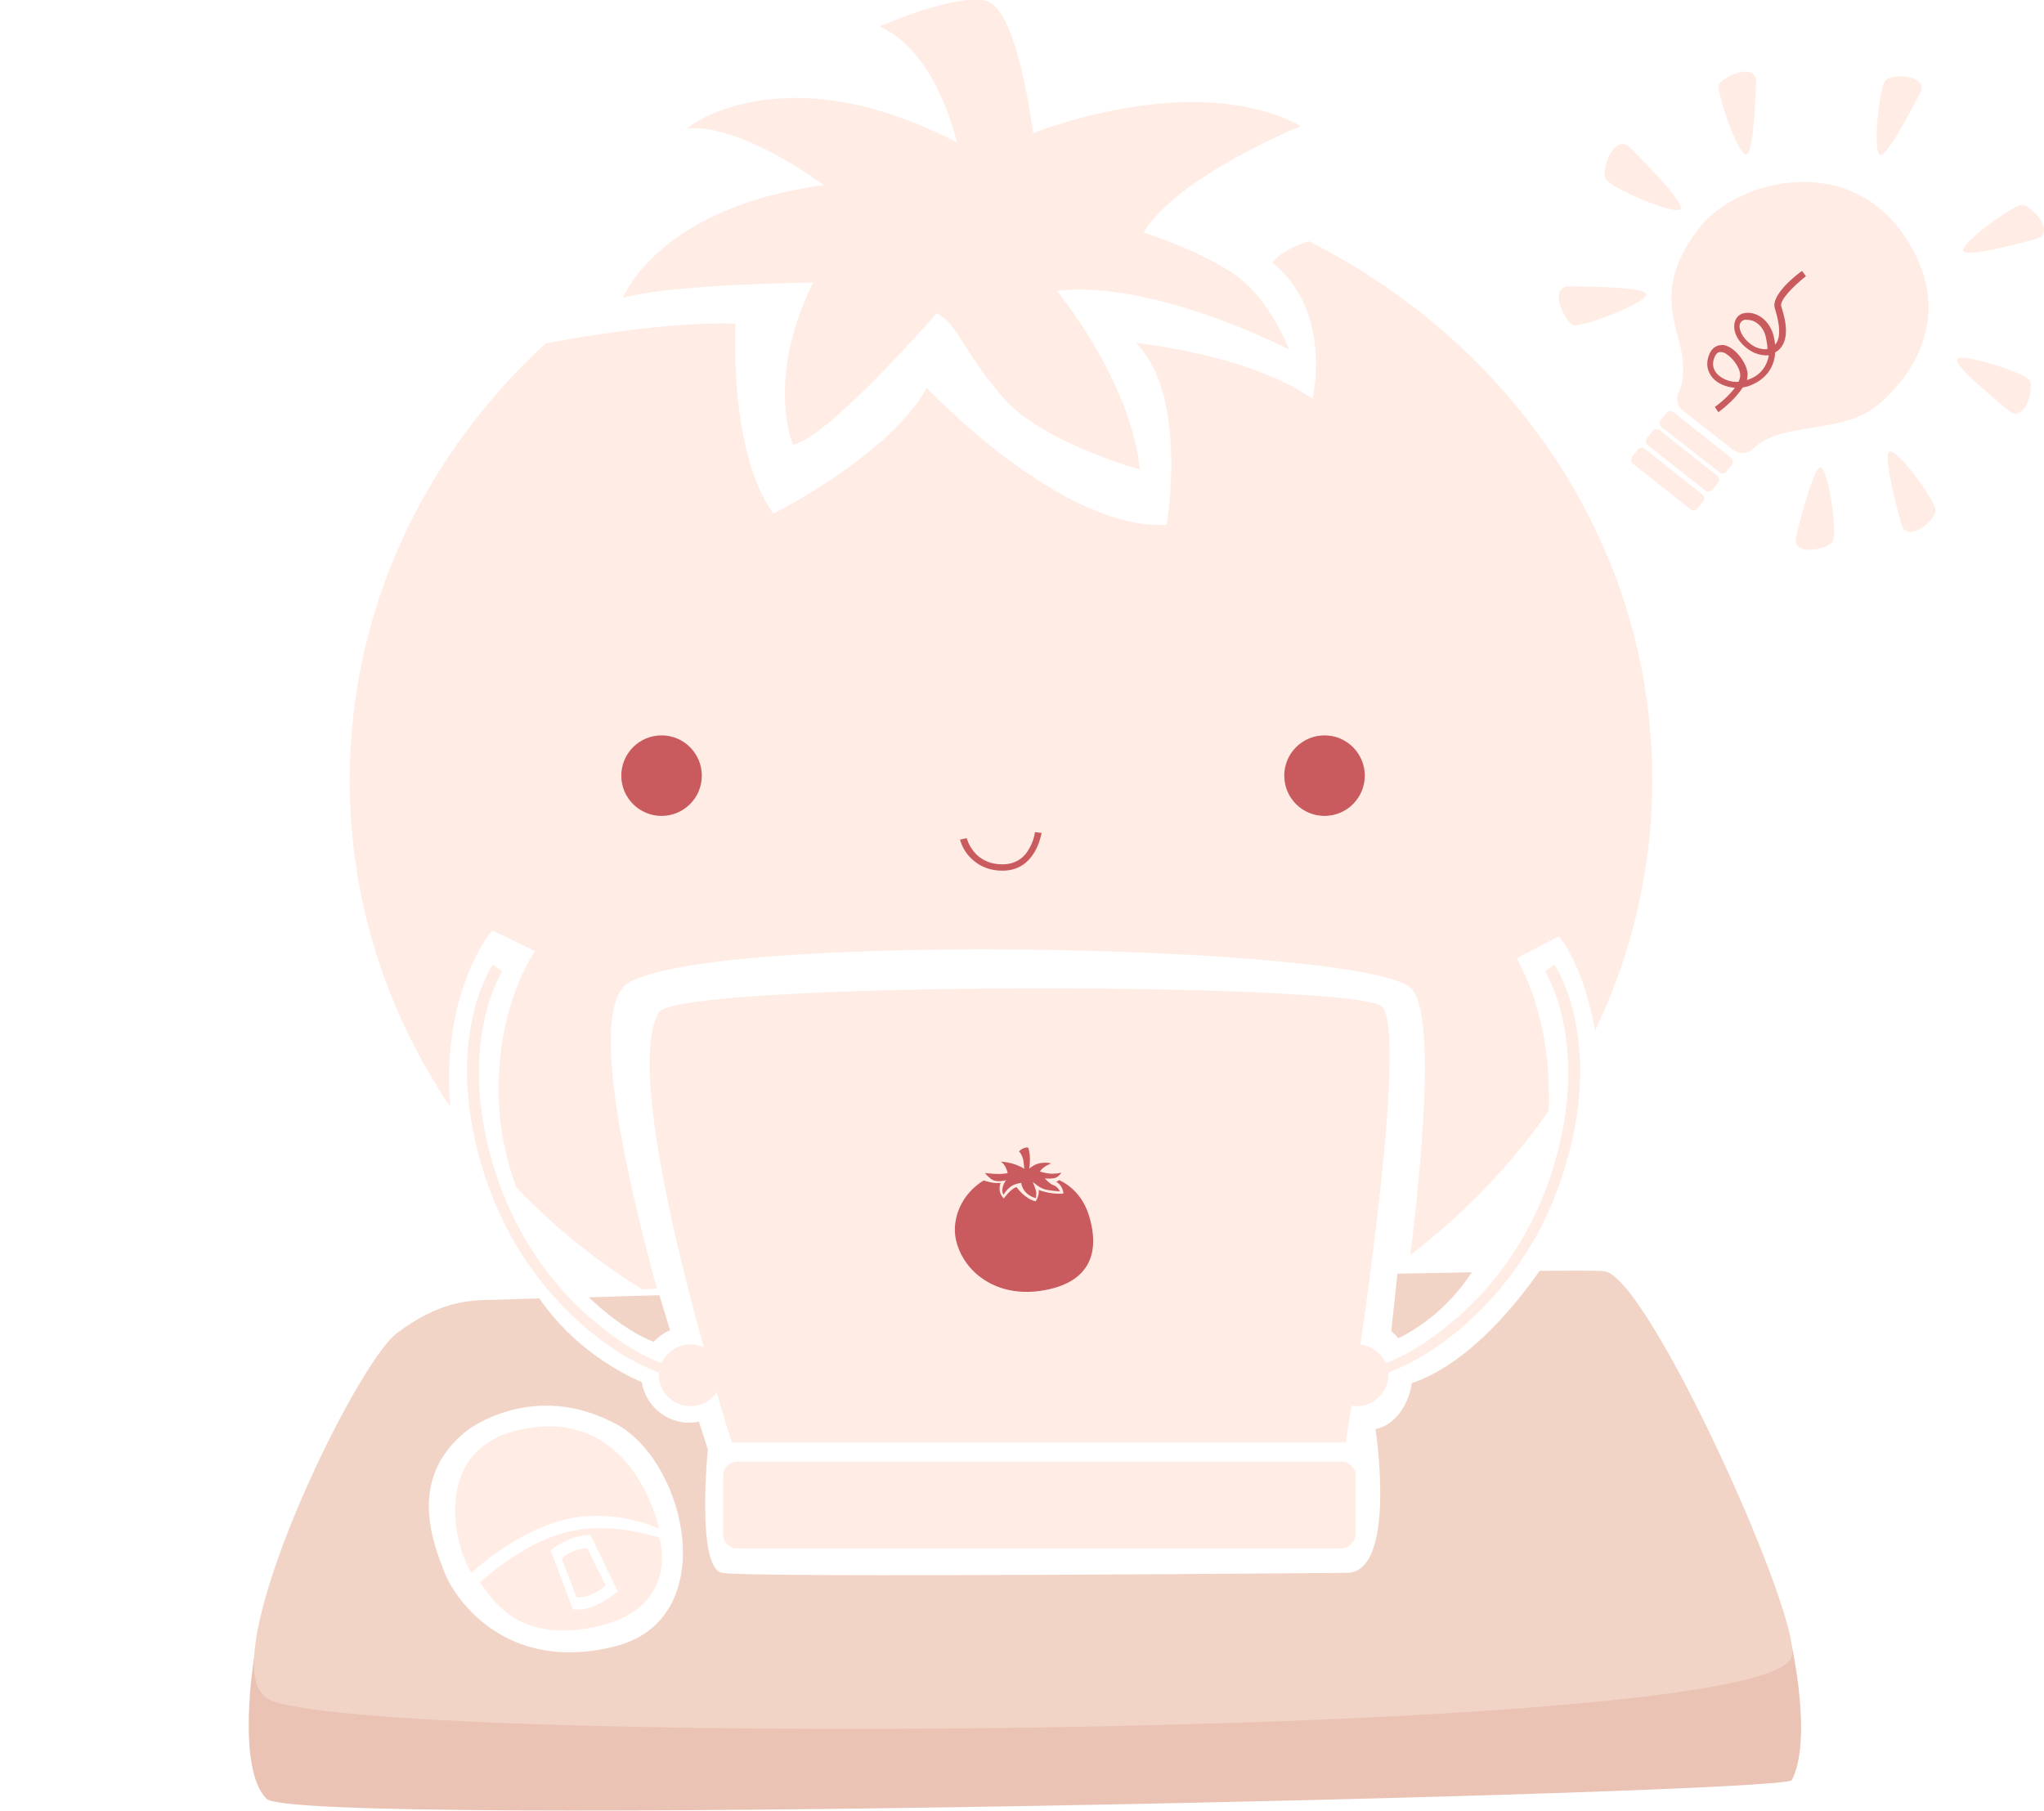
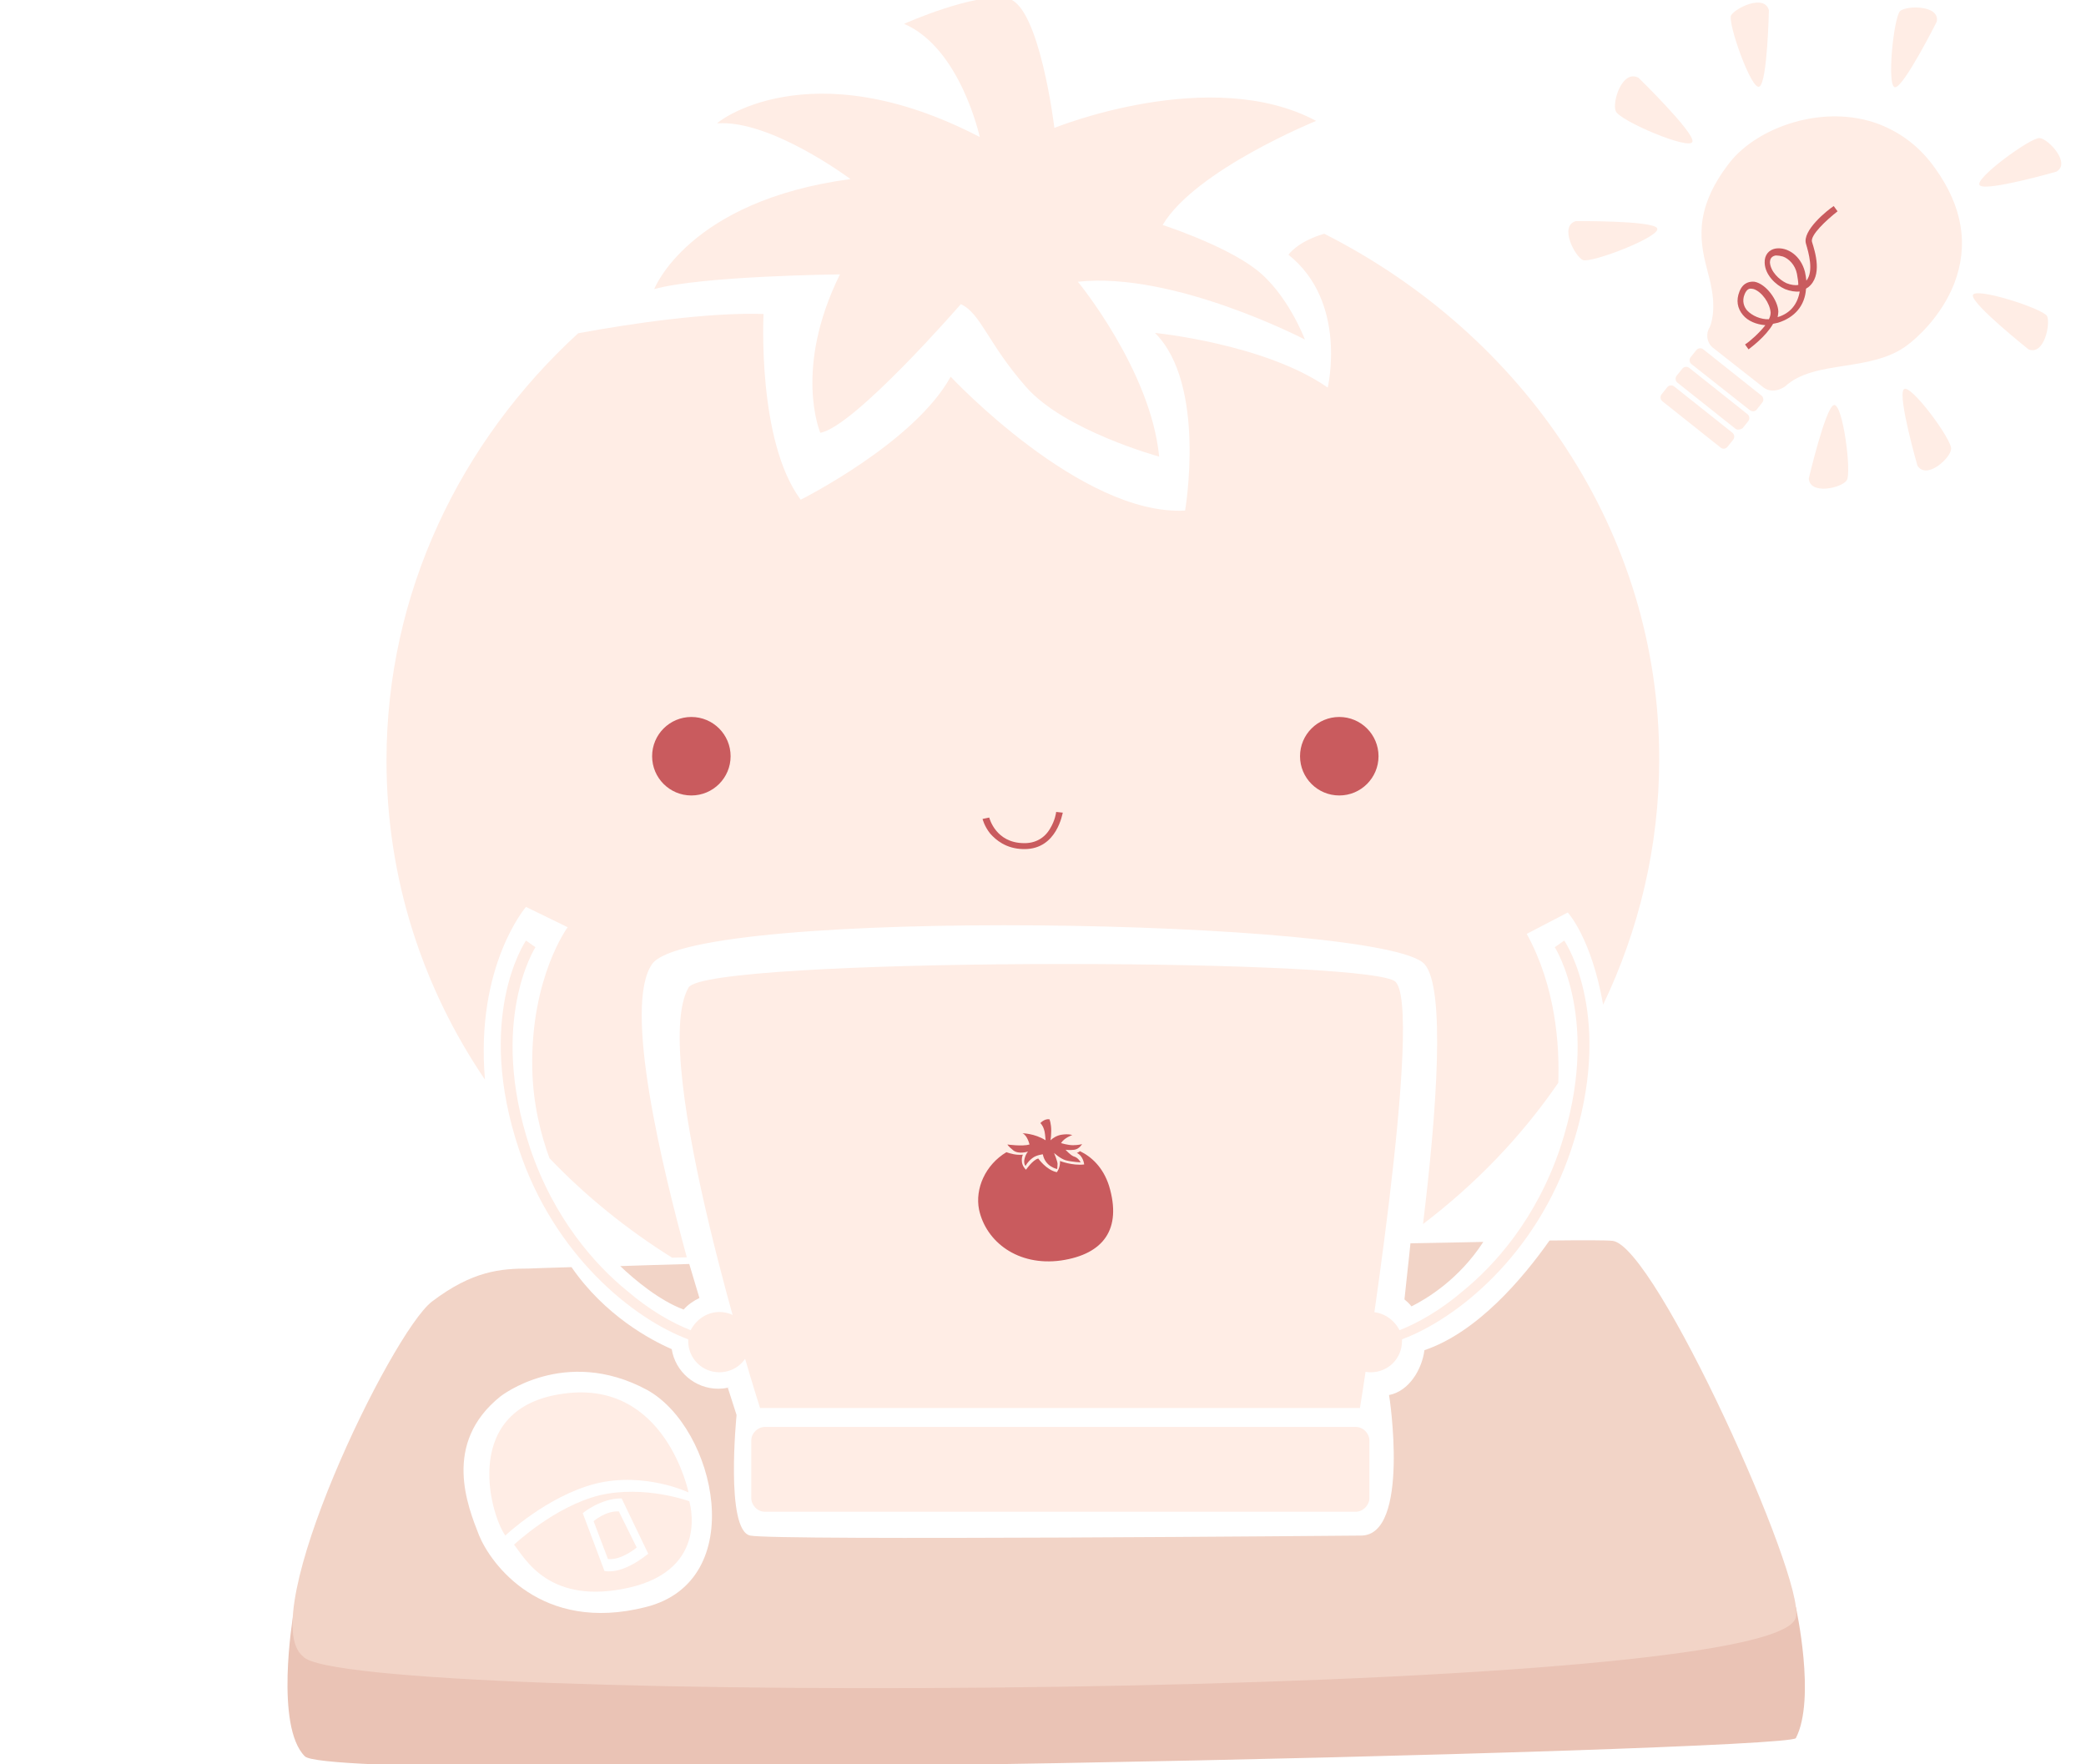
- <svg xmlns="http://www.w3.org/2000/svg" version="1.1" id="Layer_1" x="0px" y="0px" viewBox="-7.5 204.1 578.7 512.6" enable-background="new -7.5 204.1 578.7 512.6" xml:space="preserve">
+ <svg xmlns="http://www.w3.org/2000/svg" version="1.1" id="Layer_1" x="0px" y="0px" viewBox="0 509 595.3 503.3" enable-background="new 0 509 595.3 503.3" xml:space="preserve">
  <g>
    <g>
-       <path fill="#EAC3B5" d="M64.5,673c0,0-5.3,31.7,3.5,40.4c8.4,8.4,429.7-1.4,431.8-5.3c5.9-11.4,0-38,0-38L89,672.9L64.5,673    L64.5,673z" />
      <g>
-         <path fill="#F2D4C7" d="M233.2,569.1C233.4,569.1,233.4,569.1,233.2,569.1C233.4,569.1,233.4,569.1,233.2,569.1z" />
-         <path fill="#F2D4C7" d="M227.7,569.3c1.9-0.1,3.7-0.1,5.6-0.2C231.4,569.1,229.5,569.3,227.7,569.3z" />
-         <path fill="#F2D4C7" d="M225.8,569.4c0.6,0,1.4,0,2-0.1C227,569.3,226.4,569.4,225.8,569.4z" />
-         <path fill="#F2D4C7" d="M253.2,568.5c0.2,0,0.5,0,0.7,0C253.7,568.5,253.4,568.5,253.2,568.5z" />
-         <path fill="#F2D4C7" d="M254,568.5c2.2-0.1,4.3-0.1,6.6-0.2C258.2,568.4,256,568.4,254,568.5z" />
-         <path fill="#F2D4C7" d="M220.4,569.5c1.9-0.1,3.5-0.1,5.3-0.2C224,569.4,222.1,569.5,220.4,569.5z" />
-         <path fill="#F2D4C7" d="M233.4,569.1c6.4-0.2,13.1-0.4,19.8-0.6C246.4,568.8,239.8,569,233.4,569.1z" />
-         <path fill="#F2D4C7" d="M190.4,606.5c0.2-0.1,0.5-0.1,0.6-0.2C190.9,606.4,190.7,606.5,190.4,606.5z" />
-         <path fill="#F2D4C7" d="M260.5,568.4c0.1,0,0.3,0,0.4,0C260.7,568.4,260.6,568.4,260.5,568.4z" />
-         <path fill="#F2D4C7" d="M190.3,606.5L190.3,606.5L190.3,606.5C190.4,606.5,190.3,606.5,190.3,606.5z" />
-         <path fill="#F2D4C7" d="M190.1,570.4c7-0.2,14.7-0.4,22.5-0.6C204.8,570,197.1,570.2,190.1,570.4z" />
-         <path fill="#F2D4C7" d="M212.6,569.8c0.9,0,2-0.1,3-0.1C214.6,569.6,213.7,569.6,212.6,569.8z" />
-         <path fill="#F2D4C7" d="M215.4,569.6c1.1,0,2.3-0.1,3.6-0.1C217.9,569.6,216.8,569.6,215.4,569.6z" />
-         <path fill="#F2D4C7" d="M219,569.6c0.4,0,0.9,0,1.2,0C220,569.5,219.5,569.6,219,569.6z" />
-         <path fill="#F2D4C7" d="M373.8,649.4c0,0-169.6,1.5-176.9,0c-7.3-1.5-4-34.9-4-34.9l-2.5-7.9c-0.9,0.2-1.9,0.3-2.7,0.3     c-6.8,0-12.5-5-13.5-11.5c-6.1-2.6-19.4-9.7-29-23.7c-7.9,0.2-12.4,0.4-12.4,0.4c-8,0-16.2,0.6-28,9.5     C93,590.5,53.1,673,67.5,684.4C79,698.7,495,697.3,499.8,673c2.8-11-40.6-107.6-53.1-109c-1.6-0.2-8.2-0.2-18.3-0.1     c-7.7,11-20.9,26.6-36.2,31.8c-0.7,5.6-4.5,11.9-10.3,13C382,608.7,388.1,649.4,373.8,649.4z M166.7,670.2     c-30.3,7.7-45-12.6-48.3-20.8c-3.2-8.3-10.8-26.6,6.2-40.2c0,0,18.6-14.7,42.4-1.9C187,618.2,196.9,662.5,166.7,670.2z" />
-         <path fill="#F2D4C7" d="M376.2,565.1c0.1,0,0.1,0,0.2,0C376.4,565.1,376.4,565.1,376.2,565.1z" />
-         <path fill="#F2D4C7" d="M295.8,567.2c0.1,0,0.1,0,0.2,0H295.8z" />
-         <path fill="#F2D4C7" d="M296.1,567.2c4.6-0.1,9.2-0.2,13.7-0.4C305.2,567,300.7,567.1,296.1,567.2z" />
-         <path fill="#F2D4C7" d="M309.8,566.8c0.1,0,0.3,0,0.4,0C310.1,566.8,309.9,566.8,309.8,566.8z" />
-         <path fill="#F2D4C7" d="M260.9,568.4c11.5-0.3,23.1-0.6,34.9-1C284.1,567.6,272.5,568,260.9,568.4z" />
-         <path fill="#F2D4C7" d="M344.6,565.9c11.1-0.3,21.8-0.6,31.8-0.9C366.2,565.4,355.6,565.6,344.6,565.9z" />
-         <path fill="#F2D4C7" d="M344.4,565.9C344.4,565.9,344.6,565.9,344.4,565.9C344.6,565.9,344.4,565.9,344.4,565.9z" />
-         <path fill="#F2D4C7" d="M310.2,566.8c11.6-0.3,23.1-0.6,34.2-0.9C333.3,566.2,321.8,566.5,310.2,566.8z" />
+         <path fill="#EAC3B5" d="M83.6,970.4c0,0-5.2,31.2,3.4,39.8c8.3,8.3,423.4-1.4,425.5-5.2c5.8-11.2,0-37.4,0-37.4l-404.8,2.8     L83.6,970.4L83.6,970.4z" />
+         <g>
+           <path fill="#F2D4C7" d="M249.9,868C250.1,868,250.1,868,249.9,868C250.1,868,250.1,868,249.9,868z" />
+           <path fill="#F2D4C7" d="M244.4,868.2c1.9-0.1,3.6-0.1,5.5-0.2C248.1,868,246.2,868.2,244.4,868.2z" />
+           <path fill="#F2D4C7" d="M242.6,868.3c0.6,0,1.4,0,2-0.1C243.8,868.2,243.2,868.3,242.6,868.3z" />
+           <path fill="#F2D4C7" d="M269.6,867.4c0.2,0,0.5,0,0.7,0C270.1,867.4,269.8,867.4,269.6,867.4z" />
+           <path fill="#F2D4C7" d="M270.4,867.4c2.2-0.1,4.2-0.1,6.5-0.2C274.5,867.3,272.3,867.3,270.4,867.4z" />
+           <path fill="#F2D4C7" d="M237.3,868.4c1.9-0.1,3.4-0.1,5.2-0.2C240.8,868.3,238.9,868.4,237.3,868.4z" />
+           <path fill="#F2D4C7" d="M250.1,868c6.3-0.2,12.9-0.4,19.5-0.6C262.9,867.7,256.4,867.9,250.1,868z" />
+           <path fill="#F2D4C7" d="M207.7,904.9c0.2-0.1,0.5-0.1,0.6-0.2C208.2,904.8,208,904.9,207.7,904.9z" />
+           <path fill="#F2D4C7" d="M276.8,867.3c0.1,0,0.3,0,0.4,0C277,867.3,276.9,867.3,276.8,867.3z" />
+           <path fill="#F2D4C7" d="M207.6,904.9L207.6,904.9L207.6,904.9C207.7,904.9,207.6,904.9,207.6,904.9z" />
+           <path fill="#F2D4C7" d="M207.4,869.3c6.9-0.2,14.5-0.4,22.2-0.6C221.9,868.9,214.3,869.1,207.4,869.3z" />
+           <path fill="#F2D4C7" d="M229.6,868.7c0.9,0,2-0.1,3-0.1C231.5,868.5,230.7,868.5,229.6,868.7z" />
+           <path fill="#F2D4C7" d="M232.3,868.5c1.1,0,2.3-0.1,3.5-0.1C234.8,868.5,233.7,868.5,232.3,868.5z" />
+           <path fill="#F2D4C7" d="M235.9,868.5c0.4,0,0.9,0,1.2,0C236.9,868.4,236.4,868.5,235.9,868.5z" />
+           <path fill="#F2D4C7" d="M388.4,947.2c0,0-167.1,1.5-174.3,0c-7.2-1.5-3.9-34.4-3.9-34.4l-2.5-7.8c-0.9,0.2-1.9,0.3-2.7,0.3      c-6.7,0-12.3-4.9-13.3-11.3c-6-2.6-19.1-9.6-28.6-23.4c-7.8,0.2-12.2,0.4-12.2,0.4c-7.9,0-16,0.6-27.6,9.4      s-50.9,90.1-36.8,101.3c11.3,14.1,421.2,12.7,426-11.2c2.8-10.8-40-106-52.3-107.4c-1.6-0.2-8.1-0.2-18-0.1      c-7.6,10.8-20.6,26.2-35.7,31.3c-0.7,5.5-4.4,11.7-10.1,12.8C396.5,907.1,402.5,947.2,388.4,947.2z M184.3,967.6      c-29.9,7.6-44.3-12.4-47.6-20.5c-3.2-8.2-10.6-26.2,6.1-39.6c0,0,18.3-14.5,41.8-1.9C204.3,916.4,214.1,960.1,184.3,967.6z" />
+           <path fill="#F2D4C7" d="M390.8,864.1c0.1,0,0.1,0,0.2,0C391,864.1,391,864.1,390.8,864.1z" />
+           <path fill="#F2D4C7" d="M311.5,866.2c0.1,0,0.1,0,0.2,0H311.5z" />
+           <path fill="#F2D4C7" d="M311.8,866.2c4.5-0.1,9.1-0.2,13.5-0.4C320.8,866,316.4,866.1,311.8,866.2z" />
+           <path fill="#F2D4C7" d="M325.3,865.8c0.1,0,0.3,0,0.4,0C325.6,865.8,325.4,865.8,325.3,865.8z" />
+           <path fill="#F2D4C7" d="M277.2,867.3c11.3-0.3,22.8-0.6,34.4-1C300,866.6,288.6,866.9,277.2,867.3z" />
+           <path fill="#F2D4C7" d="M359.6,864.9c10.9-0.3,21.5-0.6,31.3-0.9C380.9,864.4,370.5,864.6,359.6,864.9z" />
+           <path fill="#F2D4C7" d="M359.4,864.9C359.4,864.9,359.6,864.9,359.4,864.9C359.6,864.9,359.4,864.9,359.4,864.9z" />
+           <path fill="#F2D4C7" d="M325.7,865.8c11.4-0.3,22.8-0.6,33.7-0.9C348.5,865.2,337.2,865.5,325.7,865.8z" />
+         </g>
+         <g>
+           <path fill="#FFEDE5" d="M377.9,575.7c-7.8,2.3-10.2,6-10.2,6c17,13.5,11.2,37.9,11.2,37.9c-17.9-12.5-49.3-15.6-49.3-15.6      c14.8,14.7,8.6,50.7,8.6,50.7c-29.7,1.6-66.9-38.2-66.9-38.2c-10.4,18.9-42.8,35.1-42.8,35.1c-12.5-16.8-10.6-53-10.6-53      c-15.9-0.5-37.7,2.7-52.9,5.5c-33.7,30.9-54.7,74.1-54.7,121.9c0,33.5,10.2,64.7,28.1,91.1c-2.8-32.5,11.7-49.3,11.7-49.3      l11.9,5.8c0,0-10.6,14.3-10.1,40.3c0.2,10.3,2.5,19,4.9,25.6c10.3,10.8,22.2,20.4,35,28.4l4.2-0.1c-6.9-25.3-18.3-71.7-9.9-83.7      c11.7-16.5,208.7-12.9,220.4,0c6.1,6.7,3.5,42.2-0.4,74.2c15-11.4,28.1-25,38.6-40.3c0.4-10.6-0.7-27.4-9-42.5l11.7-6.1      c0,0,6.7,7.1,10.1,26.3c10.2-21.3,16-45.1,16-70C473.6,660.7,434.8,604.5,377.9,575.7z" />
+           <path fill="#FFEDE5" d="M279.6,548.1c0,0-5.5-25.4-21.6-32.3c0,0,20.6-9.2,29.7-7.2c9,2,13.2,36.9,13.2,36.9s44.6-18.1,74.7-2      c0,0-34.5,14-43.8,29.7c0,0,17.3,5.6,26.4,12.5c9.2,6.9,14.2,20.2,14.2,20.2s-37.4-19.5-64.8-16.5c0,0,20.8,25.2,23.2,49.9      c0,0-27.1-7.4-38-19.9c-10.9-12.4-12.9-21-18.6-23.6c0,0-30.4,35-40.1,36.7c0,0-7.8-18.1,5.6-45.2c0,0-39.4,0.4-53,4.2      c0,0,9.7-25.2,56-31.4c0,0-22.7-17-38-15.9C204,544.3,230.7,522.7,279.6,548.1z" />
+           <circle fill="#C95B5E" cx="382.2" cy="724.8" r="11.2" />
+           <circle fill="#C95B5E" cx="197.3" cy="724.8" r="11.2" />
+           <g>
+             <path fill="#C95B5E" d="M292.4,751.3c-0.1,0-0.2,0-0.4,0c-4.9-0.1-7.8-2.6-9.4-4.4c-1.7-2.1-2.2-4.2-2.2-4.2l1.9-0.4       c0.1,0.3,1.9,7.2,9.8,7.3c3.3,0.1,6-1.4,7.6-4.2c1.4-2.3,1.7-4.5,1.7-4.7l1.9,0.2C303.2,741,301.7,751.3,292.4,751.3z" />
+           </g>
+           <path fill="#FFEDE5" d="M205.3,883.4c-3.5,0-6.6,2.1-8.2,5.2c-5.3-2.1-11.7-5.7-18.1-11.2c-9-7.3-21-20.6-27.8-41      c-11.9-36,1.5-56.9,1.6-57.1l-2.7-1.9c-0.6,0.9-14.5,22.2-2,59.6c10,30.1,32.5,48.3,48.3,54.2c0,0.2,0,0.4,0,0.5      c0,4.9,3.9,8.9,8.9,8.9c4.9,0,8.9-3.9,8.9-8.9C214.2,887.4,210.2,883.4,205.3,883.4z" />
+           <path fill="#FFEDE5" d="M391.2,883.4c3.5,0,6.6,2.1,8.2,5.2c5.3-2.1,11.7-5.7,18.1-11.2c9-7.3,21-20.6,27.8-41      c11.9-36-1.5-56.9-1.6-57.1l2.7-1.9c0.6,0.9,14.5,22.2,2,59.6c-10,30.1-32.5,48.3-48.3,54.2c0,0.2,0,0.4,0,0.5      c0,4.9-3.9,8.9-8.9,8.9s-8.9-3.9-8.9-8.9C382.2,887.4,386.3,883.4,391.2,883.4z" />
+         </g>
+         <g>
+           <path fill="#FFEDE5" d="M386.9,940.4H218.3c-2.2,0-3.9-1.9-3.9-3.9v-16.4c0-2.2,1.9-3.9,3.9-3.9h168.6c2.2,0,3.9,1.9,3.9,3.9      v16.4C390.8,938.5,389,940.4,386.9,940.4z" />
+           <path fill="#FFEDE5" d="M388.1,910.8H216.9c0,0-32-99.9-20.4-120c5-8.6,189.7-8.6,201.4-1.9C407,794.3,388.1,910.8,388.1,910.8z      " />
+           <g>
+             <path fill="#C95B5E" d="M306.4,839c-1-0.4-2.3-1.9-2.3-1.9s1,0.2,2.5,0c1.4-0.2,2.2-1.6,2.2-1.6s-1.1,0.3-2.6,0.3       s-3.4-0.6-3.4-0.6c0.9-1.5,3.2-2.3,3.2-2.3s-1-0.4-3-0.1c-1.4,0.2-2.6,1-3.2,1.6c0.1-0.6,0.2-1.7,0.2-2.7       c0-2.1-0.5-3.3-0.5-3.3c-1.5-0.2-2.6,1.1-2.6,1.1s0.6,0.5,1,1.7c0.3,0.7,0.4,2.2,0.5,3.2c-3.2-2-6.6-2-6.6-2       c1.4,0.6,2,3.2,2,3.2c-2,0.6-6.3,0-6.3,0s0.1,0.4,1.7,1.7c1.6,1.2,4.2,0.3,4.2,0.3s-0.6,0.5-1,2c-0.4,1.5,0.3,2.2,0.3,2.1       c0-0.1,0.6-1.2,1.9-2.2c1.1-0.9,3-1.1,3-1.1c0.7,3.6,4.1,4.2,4.1,4.2s0.1-0.7,0.1-1.5c0-0.7-1-3.1-1-3.1s1.7,1.6,3.3,2.1       c1.9,0.5,4.3,0.6,4.3,0.6S307.7,839.3,306.4,839z" />
+             <path fill="#C95B5E" d="M316.5,847.4c-1.7-5.3-5-8.3-8.3-9.9c-0.5,0.4-0.9,0.5-0.9,0.5c1.9,0.9,2.1,3.3,2.1,3.3       c-3.4,0.4-6.9-1-6.9-1c0.1,2-0.9,3.2-0.9,3.2c-3-0.6-5.3-3.9-5.3-3.9c-1.6,0.4-3.5,3.2-3.5,3.2c-2-1.9-0.9-4.3-0.9-4.3       c-1.9,0.2-3.5-0.3-4.7-0.7c-6,3.6-9,10.4-7.8,16.4c2,9.2,11.1,16.2,23.4,14.5C315,866.9,320.2,859.7,316.5,847.4z" />
+           </g>
+         </g>
+         <path fill="#FFEDE5" d="M196.7,937.4c0,0-12.7-4.7-25.6-1.7c-12.9,3.2-24.4,14.1-24.4,14.1c3.2,4,10.1,17.5,33.1,12.2     C202.7,956.6,196.7,937.4,196.7,937.4z M172.5,957.3l-6.2-16.5c0,0,5.2-4.3,11.1-4.2l7.6,15.8     C184.7,952.5,178.2,958.3,172.5,957.3z" />
+         <path fill="#FFEDE5" d="M144.2,947.2c0,0,11.8-11.2,25.7-14.8c14.1-3.5,26.6,2.5,26.6,2.5s-6.6-32.3-35.7-28.2     C131.7,910.6,139.6,940.6,144.2,947.2z" />
+         <path fill="#FFEDE5" d="M169.4,943.1c0,0,3.4-3,7.2-2.8l5.1,10.3c0,0-4.3,3.7-8.2,3.3L169.4,943.1z" />
      </g>
-       <g>
-         <path fill="#FFEDE5" d="M363.1,272.4c-7.9,2.3-10.4,6.1-10.4,6.1c17.3,13.7,11.4,38.5,11.4,38.5c-18.2-12.7-50-15.8-50-15.8     c15,14.9,8.7,51.5,8.7,51.5c-30.1,1.6-67.9-38.8-67.9-38.8c-10.6,19.2-43.4,35.6-43.4,35.6c-12.7-17.1-10.8-53.8-10.8-53.8     c-16.1-0.5-38.3,2.7-53.7,5.6c-34.2,31.4-55.5,75.2-55.5,123.7c0,34,10.4,65.7,28.5,92.5c-2.8-33,11.9-50,11.9-50l12.1,5.9     c0,0-10.8,14.5-10.3,40.9c0.2,10.5,2.5,19.3,5,26c10.5,11,22.5,20.7,35.5,28.8l4.3-0.1c-7-25.7-18.6-72.8-10-84.9     c11.9-16.7,211.8-13.1,223.7,0c6.2,6.8,3.6,42.8-0.4,75.3c15.2-11.6,28.5-25.4,39.2-40.9c0.4-10.8-0.7-27.8-9.1-43.1l11.9-6.2     c0,0,6.8,7.2,10.3,26.7c10.4-21.6,16.2-45.8,16.2-71C460.3,358.7,420.9,301.6,363.1,272.4z" />
-         <path fill="#FFEDE5" d="M263.4,244.4c0,0-5.6-25.8-21.9-32.8c0,0,20.9-9.3,30.1-7.3c9.1,2,13.4,37.5,13.4,37.5s45.3-18.4,75.8-2     c0,0-35,14.2-44.5,30.1c0,0,17.6,5.7,26.8,12.7c9.3,7,14.4,20.5,14.4,20.5s-38-19.8-65.8-16.7c0,0,21.1,25.6,23.5,50.6     c0,0-27.5-7.5-38.6-20.2c-11.1-12.6-13.1-21.3-18.9-24c0,0-30.9,35.5-40.7,37.2c0,0-7.9-18.4,5.7-45.9c0,0-40,0.4-53.8,4.3     c0,0,9.8-25.6,56.8-31.9c0,0-23-17.3-38.6-16.1C186.6,240.5,213.7,218.6,263.4,244.4z" />
-         <circle fill="#C95B5E" cx="367.5" cy="423.7" r="11.4" />
-         <circle fill="#C95B5E" cx="179.8" cy="423.7" r="11.4" />
-         <g>
-           <path fill="#C95B5E" d="M276.4,450.6c-0.1,0-0.2,0-0.4,0c-5-0.1-7.9-2.6-9.5-4.5c-1.7-2.1-2.2-4.3-2.2-4.3l1.9-0.4      c0.1,0.3,1.9,7.3,9.9,7.4c3.3,0.1,6.1-1.4,7.7-4.3c1.4-2.3,1.7-4.6,1.7-4.8l1.9,0.2C287.3,440.2,285.8,450.6,276.4,450.6z" />
-         </g>
-         <path fill="#FFEDE5" d="M188,584.7c-3.6,0-6.7,2.1-8.3,5.3c-5.4-2.1-11.9-5.8-18.4-11.4c-9.1-7.4-21.3-20.9-28.2-41.6     c-12.1-36.5,1.5-57.7,1.6-57.9l-2.7-1.9c-0.6,0.9-14.7,22.5-2,60.5c10.1,30.5,33,49,49,55c0,0.2,0,0.4,0,0.5c0,5,4,9,9,9     c5,0,9-4,9-9C197,588.8,192.9,584.7,188,584.7z" />
-         <path fill="#FFEDE5" d="M376.6,584.7c3.6,0,6.7,2.1,8.3,5.3c5.4-2.1,11.9-5.8,18.4-11.4c9.1-7.4,21.3-20.9,28.2-41.6     c12.1-36.5-1.5-57.7-1.6-57.9l2.7-1.9c0.6,0.9,14.7,22.5,2,60.5c-10.1,30.5-33,49-49,55c0,0.2,0,0.4,0,0.5c0,5-4,9-9,9s-9-4-9-9     C367.5,588.8,371.7,584.7,376.6,584.7z" />
-       </g>
-       <g>
-         <path fill="#FFEDE5" d="M372.3,642.5H201.2c-2.2,0-4-1.9-4-4v-16.6c0-2.2,1.9-4,4-4h171.1c2.2,0,4,1.9,4,4v16.6     C376.2,640.6,374.4,642.5,372.3,642.5z" />
-         <path fill="#FFEDE5" d="M373.5,612.5H199.7c0,0-32.5-101.4-20.7-121.8c5.1-8.7,192.5-8.7,204.4-1.9     C392.7,494.3,373.5,612.5,373.5,612.5z" />
-         <g>
-           <path fill="#C95B5E" d="M290.6,539.6c-1-0.4-2.3-1.9-2.3-1.9s1,0.2,2.5,0c1.4-0.2,2.2-1.6,2.2-1.6s-1.1,0.3-2.6,0.3      c-1.5,0-3.5-0.6-3.5-0.6c0.9-1.5,3.2-2.3,3.2-2.3s-1-0.4-3-0.1c-1.4,0.2-2.6,1-3.2,1.6c0.1-0.6,0.2-1.7,0.2-2.7      c0-2.1-0.5-3.3-0.5-3.3c-1.5-0.2-2.6,1.1-2.6,1.1s0.6,0.5,1,1.7c0.3,0.7,0.4,2.2,0.5,3.2c-3.2-2-6.7-2-6.7-2      c1.4,0.6,2,3.2,2,3.2c-2,0.6-6.4,0-6.4,0s0.1,0.4,1.7,1.7c1.6,1.2,4.3,0.3,4.3,0.3s-0.6,0.5-1,2c-0.4,1.5,0.3,2.2,0.3,2.1      c0-0.1,0.6-1.2,1.9-2.2c1.1-0.9,3-1.1,3-1.1c0.7,3.7,4.2,4.3,4.2,4.3s0.1-0.7,0.1-1.5c0-0.7-1-3.1-1-3.1s1.7,1.6,3.3,2.1      c1.9,0.5,4.4,0.6,4.4,0.6S291.9,539.9,290.6,539.6z" />
-           <path fill="#C95B5E" d="M300.8,548.2c-1.7-5.4-5.1-8.4-8.4-10c-0.5,0.4-0.9,0.5-0.9,0.5c1.9,0.9,2.1,3.3,2.1,3.3      c-3.5,0.4-7-1-7-1c0.1,2-0.9,3.2-0.9,3.2c-3-0.6-5.4-4-5.4-4c-1.6,0.4-3.6,3.2-3.6,3.2c-2-1.9-0.9-4.4-0.9-4.4      c-1.9,0.2-3.6-0.3-4.8-0.7c-6.1,3.7-9.1,10.6-7.9,16.6c2,9.3,11.3,16.4,23.7,14.7C299.3,567.9,304.6,560.6,300.8,548.2z" />
-         </g>
-       </g>
-       <path fill="#FFEDE5" d="M179.2,639.5c0,0-12.9-4.8-26-1.7c-13.1,3.2-24.8,14.3-24.8,14.3c3.2,4.1,10.2,17.8,33.6,12.4    C185.3,659,179.2,639.5,179.2,639.5z M154.7,659.7l-6.3-16.7c0,0,5.3-4.4,11.3-4.3l7.7,16C167.1,654.8,160.5,660.7,154.7,659.7z" />
-       <path fill="#FFEDE5" d="M126,649.4c0,0,12-11.4,26.1-15c14.3-3.6,27,2.5,27,2.5s-6.7-32.8-36.2-28.6    C113.3,612.3,121.3,642.7,126,649.4z" />
-       <path fill="#FFEDE5" d="M151.5,645.3c0,0,3.5-3,7.3-2.8L164,653c0,0-4.4,3.8-8.3,3.3L151.5,645.3z" />
+       <path fill="#F2D4C7" d="M402.5,863.9c-0.4,4.3-1.1,9.9-1.7,15.9l0,0c0.7,0.6,1.4,1.2,2,2c4.2-2.1,13.5-7.6,20.5-18.4    c-6.3,0.1-13.4,0.3-20.8,0.4L402.5,863.9z" />
+       <path fill="#F2D4C7" d="M196.7,869.7c-7.2,0.2-14,0.4-19.7,0.6c4.2,4,11.3,9.9,18.1,12.4c1.2-1.4,3-2.6,4.5-3.3l0,0L196.7,869.7z" />
    </g>
    <g>
      <g>
-         <path fill="#FFEDE5" d="M468.9,317.7c0,0,3.3-4.4,0.9-17.1c-2.6-12.6-4.6-28,13.6-38.7c18.1-10.8,45.1-4.2,52,19.5     c6.8,23.7-11.4,36.5-18.2,39.7c-6.8,3.3-20.7,3.2-25.7,6.4C486.2,330.9,488.9,336.1,468.9,317.7z" />
-         <path fill="#FFEDE5" d="M479.3,337.8L462.9,325c-0.6-0.5-0.7-1.4-0.2-2l1.6-2c0.5-0.6,1.4-0.7,2-0.2l16.3,12.9     c0.6,0.5,0.7,1.4,0.2,2l-1.6,2C480.8,338.2,479.9,338.3,479.3,337.8z" />
+         <path fill="#FFEDE5" d="M488.7,605.6l16.6,13.3c0,0,10.1-5.7,15-6c4.8-0.3,21-3.8,27.5-10.1c6.5-6.3,11.2-21,9.5-30.6     c-1.7-9.6-11.5-29-35.8-29c-24.3,0-34.3,25-34.3,29c0,4.1,3,19.8,3.6,22.3C491.5,597,488.7,605.6,488.7,605.6z" />
+         <path fill="#FFEDE5" d="M499.3,626l-16.6-13.1c-0.6-0.5-0.7-1.4-0.2-2l1.6-2c0.5-0.6,1.4-0.7,2-0.2l16.6,13.2     c0.6,0.5,0.7,1.4,0.2,2l-1.6,2C500.9,626.5,499.9,626.5,499.3,626z" />
        <g>
-           <path fill="#FFEDE5" d="M484.3,332.1c-0.4-0.2-0.7-0.3-1.1-0.6l-14.3-11.2c-1.7-1.4-2.1-3.8-0.9-5.7c0.3-0.6,1.9-4.6,0.4-11.6      c-0.2-1.2-0.6-2.5-0.9-3.7c-2-7.5-4.6-16.9,6.1-30.7c7.7-9.9,26.3-16.7,41.9-10.8c6.2,2.3,11.4,6.4,15.6,12.2      c7.5,10.8,9.4,21.4,5.3,32.2c-3.7,9.5-10.9,15.6-13.1,17.2c-4.9,3.8-11.4,4.8-17.7,5.8c-6.4,1-12.5,2-16.6,5.8      C487.8,332.2,485.9,332.7,484.3,332.1z M514.3,260.5c-14.3-5.4-31.3,0.6-38.4,9.7c-9.7,12.6-7.4,20.8-5.6,28.1      c0.3,1.4,0.7,2.6,1,3.8c1.9,8.8-0.6,13.7-0.7,13.7l-0.1,0.2c-0.3,0.5-0.3,1.1,0.2,1.5l14.3,11.3c0.5,0.3,1.1,0.3,1.5-0.2      l0.1-0.2c4.8-4.5,11.6-5.6,18.3-6.7c5.8-0.9,12-2,16.2-5.2c2.6-2,25-20.3,7.3-45.3C524.8,266.4,520,262.8,514.3,260.5z" />
+           <path fill="#FFEDE5" d="M504.4,620.2c-0.4-0.2-0.7-0.3-1.1-0.6l-14.5-11.4c-1.7-1.4-2.1-3.9-0.9-5.8c0.3-0.6,1.9-4.7,0.4-11.8      c-0.2-1.2-0.6-2.6-0.9-3.8c-2-7.8-4.7-17.4,6.2-31.4c7.9-10.1,26.9-17,42.8-10.9c6.3,2.5,11.6,6.5,15.9,12.6      c7.8,10.9,9.6,21.9,5.4,32.8c-3.8,9.7-11.1,15.9-13.4,17.6c-5,3.8-11.5,4.9-18,5.9c-6.5,1-12.7,2-16.9,5.9      C507.9,620.3,506.1,620.8,504.4,620.2z M535,547.3c-14.5-5.5-32,0.6-39.1,9.9c-9.9,12.8-7.6,21.2-5.7,28.6      c0.3,1.4,0.7,2.7,1,3.9c1.9,9-0.6,13.9-0.7,14l-0.1,0.2c-0.3,0.5-0.3,1.1,0.2,1.5l14.5,11.4c0.5,0.3,1.1,0.3,1.5-0.2l0.1-0.2      c4.9-4.6,11.8-5.7,18.6-6.7c5.9-0.9,12.2-2,16.5-5.3c2.7-2,25.5-20.7,7.4-46.2C545.7,553.3,540.8,549.6,535,547.3z" />
        </g>
-         <path fill="#FFEDE5" d="M475.3,343L459,330.1c-0.6-0.5-0.7-1.4-0.2-2l1.6-2c0.5-0.6,1.4-0.7,2-0.2l16.3,12.9     c0.6,0.5,0.7,1.4,0.2,2l-1.6,2C476.7,343.4,475.8,343.4,475.3,343z" />
-         <path fill="#FFEDE5" d="M471.1,348.3l-16.3-12.9c-0.6-0.5-0.7-1.4-0.2-2l1.6-2c0.5-0.6,1.4-0.7,2-0.2l16.3,12.9     c0.6,0.5,0.7,1.4,0.2,2l-1.6,2C472.6,348.7,471.6,348.7,471.1,348.3z" />
+         <path fill="#FFEDE5" d="M495.2,631.3l-16.5-13.1c-0.6-0.5-0.7-1.4-0.2-2l1.6-2c0.5-0.6,1.4-0.7,2-0.2l16.6,13.2     c0.6,0.5,0.7,1.4,0.2,2l-1.6,2C496.7,631.6,495.7,631.8,495.2,631.3z" />
+         <path fill="#FFEDE5" d="M491,636.7l-16.6-13.2c-0.6-0.5-0.7-1.4-0.2-2l1.6-2c0.5-0.6,1.4-0.7,2-0.2l16.6,13.2     c0.6,0.5,0.7,1.4,0.2,2l-1.6,2C492.4,637.2,491.6,637.2,491,636.7z" />
        <g>
-           <path fill="#C95B5E" d="M479,320.8l-1-1.5c1.4-0.9,4-3.2,5.7-5.4c-2.5-0.2-4.9-1.2-6.3-2.8c-1.6-1.9-2-4.1-1-6.6      c1.1-2.7,3.1-2.8,4.2-2.7c3.2,0.6,6.6,5.2,6.7,8.3c0,0.5-0.1,1-0.2,1.6c3.6-1.1,5.6-3.7,6.2-7c-1.2,0.1-2.6-0.1-4.1-0.7      c-2.6-1.2-5.6-4-5.7-7.3c-0.1-2.1,1.1-3.8,3.2-4c3.1-0.4,6.9,2,8,6.7c0.2,0.9,0.3,1.6,0.4,2.3c2.2-2.6,0.6-7.9-0.1-10.3      c-1.2-3.8,6.1-9.5,7.7-10.6l1.1,1.5c-3.2,2.5-7.5,6.7-7,8.5c0.9,2.8,3,9.6-1.1,12.7c-0.2,0.1-0.4,0.2-0.6,0.4      c-0.3,4.7-3.1,8-7.8,9.6c-0.4,0.1-0.9,0.2-1.4,0.3C483.7,317.3,479.6,320.4,479,320.8z M480.5,303.9c-0.2,0-0.3-0.1-0.5-0.1      c-0.6-0.1-1.5-0.1-2.1,1.5c-0.9,2.1-0.1,3.7,0.7,4.6c1.4,1.5,3.8,2.5,6.1,2.3c0.3-0.6,0.5-1.2,0.5-1.9      C485.1,307.9,482.6,304.8,480.5,303.9z M488.7,294.9c-0.7-0.2-1.5-0.3-2-0.3c-0.7,0.1-1.7,0.5-1.7,2c0.2,2.5,2.5,4.8,4.6,5.8      c1.2,0.5,2.5,0.7,3.3,0.5c0-1-0.2-2-0.4-3.1C492,297.1,490.3,295.5,488.7,294.9z" />
+           <path fill="#C95B5E" d="M499,608.7l-1-1.4c1.4-0.9,4.1-3.3,5.8-5.5c-2.6-0.2-5-1.2-6.4-2.9c-1.6-1.9-2-4.2-1-6.7      c1.1-2.8,3.2-2.9,4.3-2.8c3.3,0.6,6.7,5.3,6.8,8.5c0,0.5-0.1,1-0.2,1.6c3.7-1.1,5.7-3.8,6.3-7.3c-1.2,0.1-2.7-0.1-4.2-0.7      c-2.7-1.2-5.7-4.1-5.8-7.5c-0.1-2.1,1.1-3.8,3.3-4.1c3.2-0.4,7,2,8.2,6.7c0.2,0.9,0.3,1.6,0.4,2.5c2.2-2.7,0.6-8.1-0.1-10.5      c-1.2-3.8,6.2-9.7,7.9-10.8l1.1,1.5c-3.3,2.6-7.8,6.8-7.3,8.7c0.9,2.9,3.1,9.7-1.1,13c-0.2,0.1-0.4,0.2-0.6,0.4      c-0.3,4.8-3.2,8.2-8,9.7c-0.4,0.1-0.9,0.2-1.4,0.3C503.9,605.1,499.6,608.2,499,608.7z M500.5,591.5c-0.2,0-0.3-0.1-0.5-0.1      c-0.6-0.1-1.4-0.1-2.1,1.5c-0.9,2.1-0.1,3.8,0.7,4.7c1.4,1.5,3.9,2.6,6.2,2.5c0.3-0.6,0.5-1.2,0.5-1.9      C505.1,595.5,502.8,592.3,500.5,591.5z M508.8,582.2c-0.7-0.2-1.4-0.3-2-0.3c-0.7,0.1-1.7,0.5-1.7,2c0.2,2.6,2.6,4.9,4.7,5.9      c1.2,0.5,2.6,0.7,3.4,0.5c0-1-0.2-2-0.4-3.2C512.3,584.6,510.5,582.8,508.8,582.2z" />
        </g>
      </g>
    </g>
-     <path fill="#FFEDE5" d="M435.9,285.2c0,0,21.3-0.2,22.6,2c1.5,2.2-18.4,9.9-20.7,8.9C435.6,295,431.2,286.6,435.9,285.2z" />
-     <path fill="#FFEDE5" d="M453.4,245.3c0,0,15.5,15.1,15,17.8c-0.5,2.6-20.5-5.9-21.4-8.5C446,252.2,448.8,242.9,453.4,245.3z" />
-     <path fill="#FFEDE5" d="M489.7,226.5c0,0-0.4,20-2.6,21.3c-2.1,1.4-8.9-17.7-7.9-19.8C480.3,225.9,488.4,221.9,489.7,226.5z" />
-     <path fill="#FFEDE5" d="M569.8,271.5c0,0-19.4,5.6-21.3,3.8c-2-1.7,14.4-13.6,16.7-13.2C567.7,262.4,574,269.2,569.8,271.5z" />
-     <path fill="#FFEDE5" d="M562,321c0,0-15.7-12.5-15.5-15c0.2-2.5,19.4,3.6,20.7,5.8C568.2,313.8,566.4,322.7,562,321z" />
-     <path fill="#FFEDE5" d="M531.1,353.4c0,0-5.6-19.3-3.8-21.3c1.7-2,13.7,14.3,13.2,16.7C540.3,351.2,533.7,357.4,531.1,353.4z" />
-     <path fill="#FFEDE5" d="M500.8,356.9c0,0,4.6-19.5,6.9-20.4c2.5-0.9,5.1,19.1,3.6,21C509.9,359.6,501,361.6,500.8,356.9z" />
-     <path fill="#FFEDE5" d="M536.5,229.7c0,0-9,17.9-11.5,18.3s-0.5-19.7,1.4-21.3C528.4,225.1,537.4,225.1,536.5,229.7z" />
-     <path fill="#F2D4C7" d="M388.1,564.9c-0.4,4.4-1.1,10-1.7,16.1l0,0c0.7,0.6,1.4,1.2,2,2c4.3-2.1,13.7-7.7,20.8-18.7   c-6.4,0.1-13.6,0.3-21.1,0.4L388.1,564.9z" />
-     <path fill="#F2D4C7" d="M179.2,570.8c-7.3,0.2-14.2,0.4-20,0.6c4.3,4.1,11.5,10,18.4,12.6c1.2-1.4,3-2.6,4.6-3.3l0,0L179.2,570.8z" />
+     <g>
+       <path fill="#FFEDE5" d="M449.7,572.1c0,0,21.8-0.2,23.2,2c1.5,2.3-18.8,10.1-21.2,9.1C449.4,582.1,444.9,573.5,449.7,572.1z" />
+       <path fill="#FFEDE5" d="M467.6,531.2c0,0,15.9,15.5,15.4,18.2c-0.5,2.7-21-6-21.9-8.7C460,538.3,462.9,528.7,467.6,531.2z" />
+       <path fill="#FFEDE5" d="M504.8,511.9c0,0-0.4,20.5-2.7,21.8c-2.2,1.4-9.1-18.1-8.1-20.3C495.2,511.3,503.5,507.2,504.8,511.9z" />
+       <path fill="#FFEDE5" d="M586.8,558c0,0-19.9,5.7-21.8,3.9c-2-1.7,14.8-13.9,17.1-13.5C584.7,548.7,591.1,555.7,586.8,558z" />
+       <path fill="#FFEDE5" d="M578.9,608.7c0,0-16.1-12.8-15.9-15.4s19.9,3.7,21.2,5.9C585.2,601.4,583.4,610.5,578.9,608.7z" />
+       <path fill="#FFEDE5" d="M547.2,641.9c0,0-5.7-19.8-3.9-21.8c1.7-2,14,14.6,13.5,17.1C556.6,639.7,549.9,646,547.2,641.9z" />
+       <path fill="#FFEDE5" d="M516.2,645.5c0,0,4.7-20,7.1-20.9c2.6-0.9,5.2,19.6,3.7,21.5C525.5,648.3,516.4,650.3,516.2,645.5z" />
+       <path fill="#FFEDE5" d="M552.7,515.2c0,0-9.2,18.3-11.8,18.7c-2.6,0.4-0.5-20.2,1.4-21.8C544.4,510.5,553.7,510.5,552.7,515.2z" />
+     </g>
  </g>
</svg>
